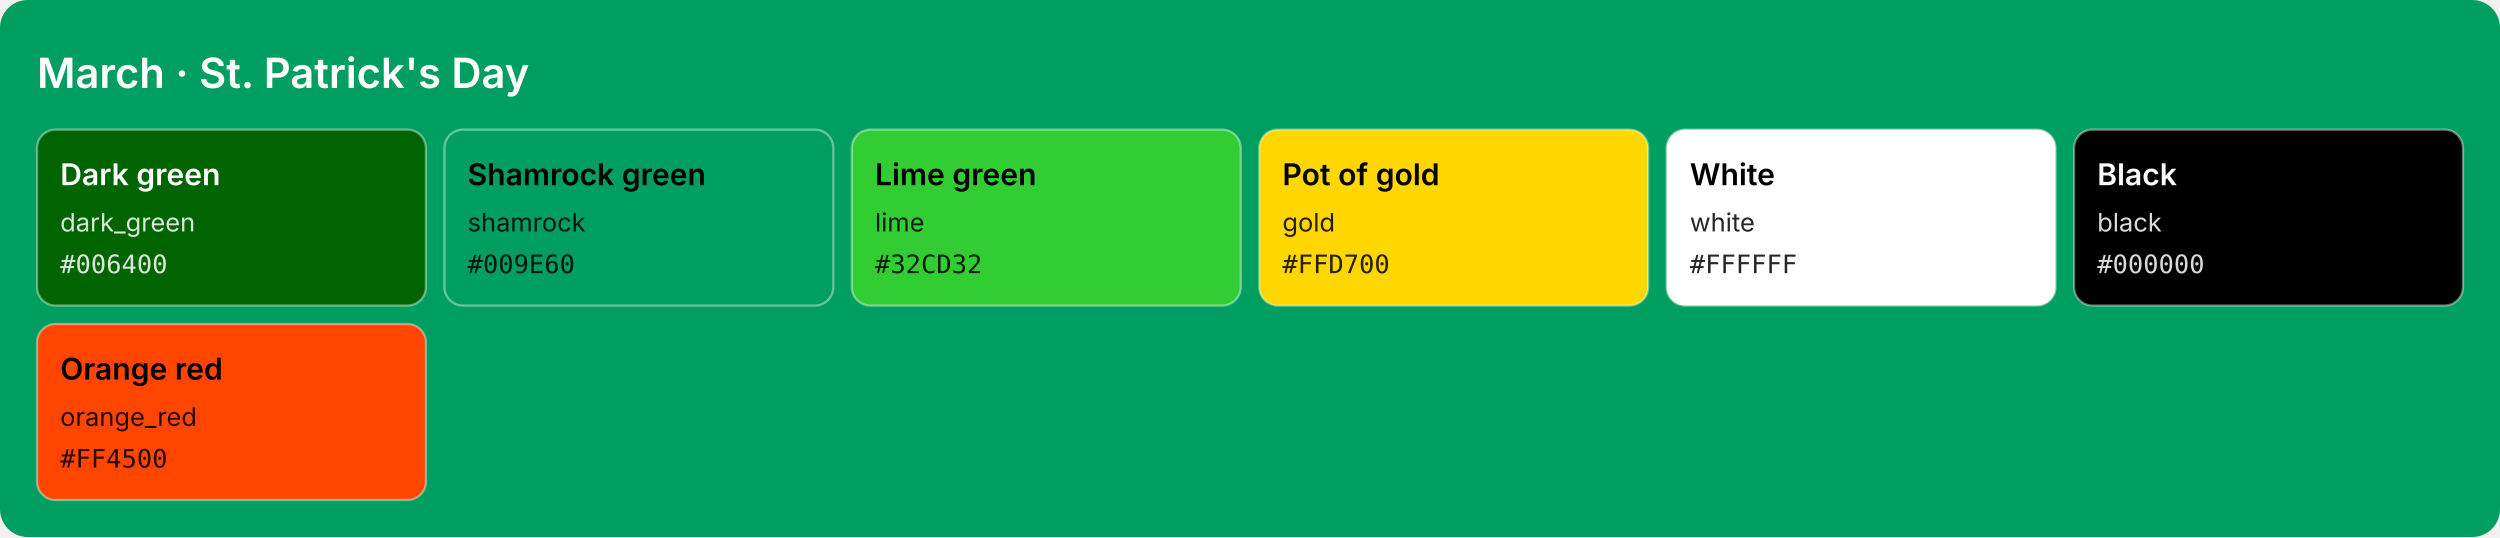
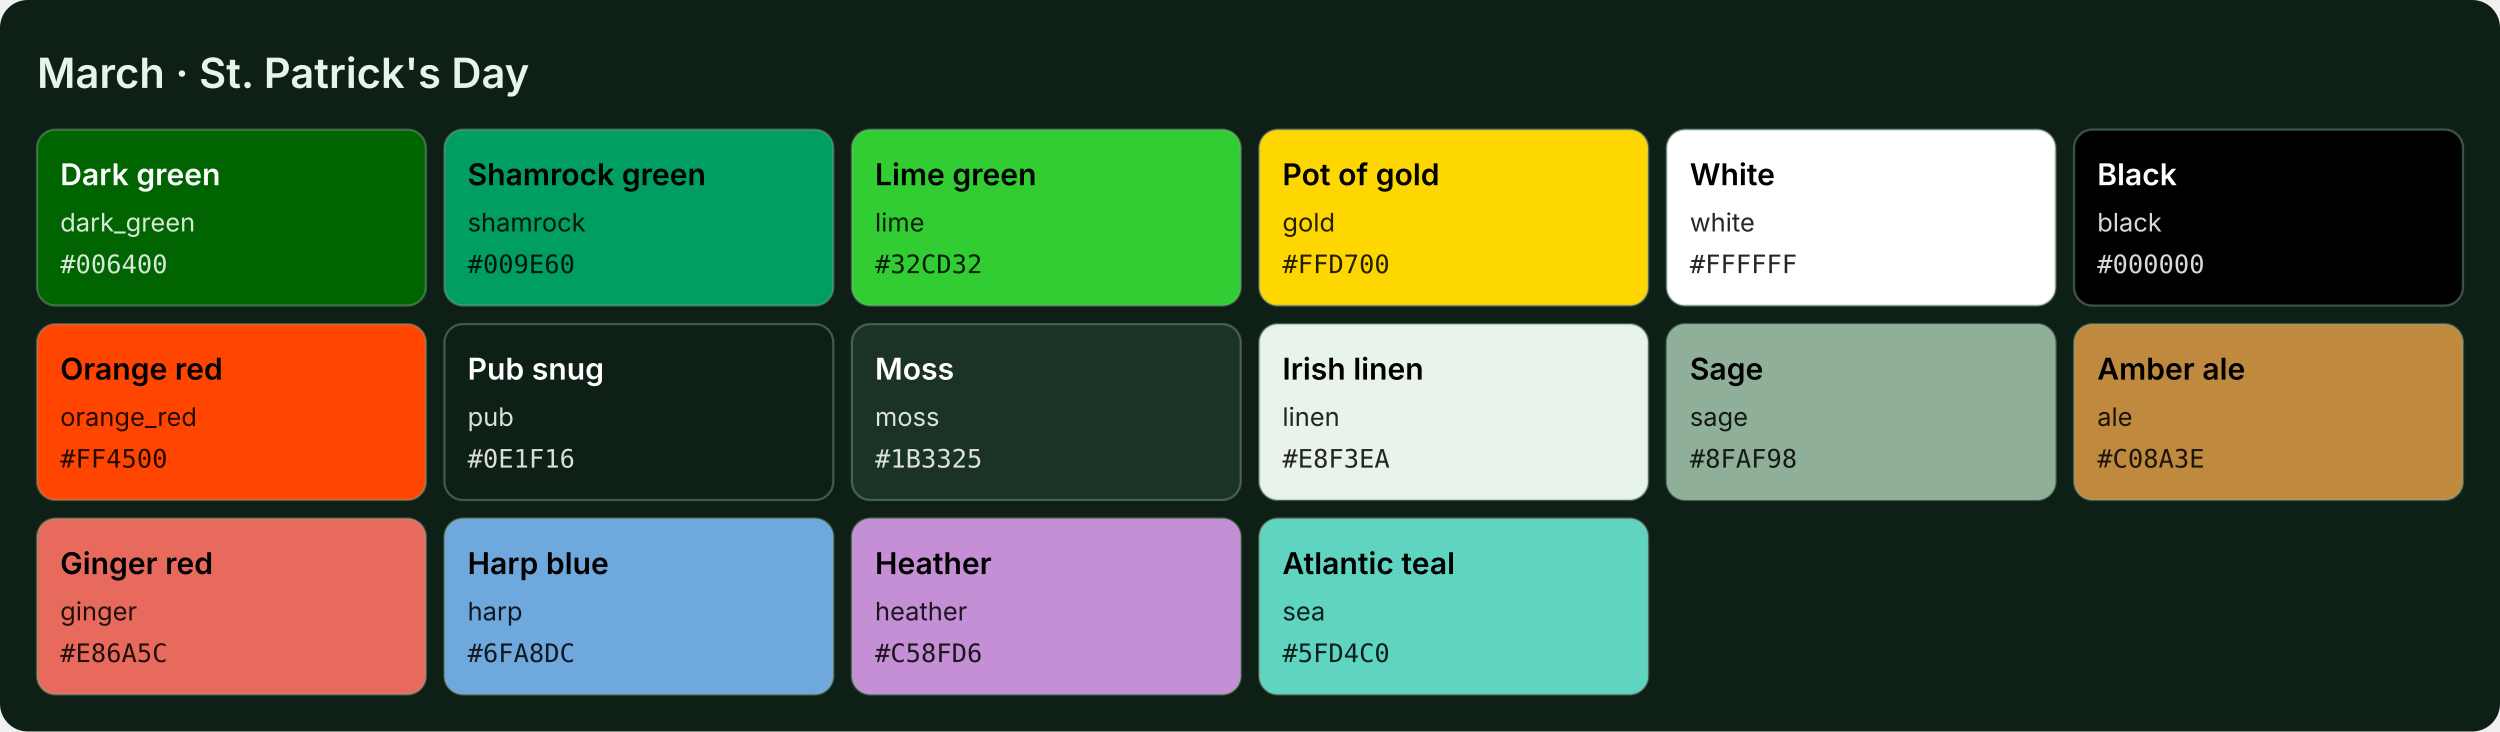
- <svg xmlns="http://www.w3.org/2000/svg" width="1080" height="232" viewBox="0 0 1080 232" font-family="system-ui, -apple-system, 'Segoe UI', sans-serif">
-   <rect width="1080" height="232" rx="12" fill="#009E60" />
-   <text x="16" y="38" font-size="18" font-weight="600" fill="#FFFFFF">March · St. Patrick's Day</text>
+ <svg xmlns="http://www.w3.org/2000/svg" width="1080" height="316" viewBox="0 0 1080 316" font-family="system-ui, -apple-system, 'Segoe UI', sans-serif">
+   <rect width="1080" height="316" rx="12" fill="#0E1F16" />
+   <text x="16" y="38" font-size="18" font-weight="600" fill="#E8F3EA">March · St. Patrick's Day</text>
  <g transform="translate(16 56)">
-     <rect width="168" height="76" rx="8" fill="#006400" stroke="#FFFFFF" stroke-opacity="0.4" />
+     <rect width="168" height="76" rx="8" fill="#006400" stroke="#8FAF98" stroke-opacity="0.4" />
    <text x="10" y="24" font-size="13" font-weight="600" fill="#FFFFFF">Dark green</text>
    <text x="10" y="44" font-size="11" fill="#FFFFFF" fill-opacity="0.85">dark_green</text>
    <text x="10" y="62" font-size="11" font-family="ui-monospace, Consolas, monospace" fill="#FFFFFF" fill-opacity="0.85">#006400</text>
  </g>
  <g transform="translate(192 56)">
-     <rect width="168" height="76" rx="8" fill="#009E60" stroke="#FFFFFF" stroke-opacity="0.4" />
+     <rect width="168" height="76" rx="8" fill="#009E60" stroke="#8FAF98" stroke-opacity="0.4" />
    <text x="10" y="24" font-size="13" font-weight="600" fill="#000000">Shamrock green</text>
    <text x="10" y="44" font-size="11" fill="#000000" fill-opacity="0.85">shamrock</text>
    <text x="10" y="62" font-size="11" font-family="ui-monospace, Consolas, monospace" fill="#000000" fill-opacity="0.85">#009E60</text>
  </g>
  <g transform="translate(368 56)">
-     <rect width="168" height="76" rx="8" fill="#32CD32" stroke="#FFFFFF" stroke-opacity="0.4" />
+     <rect width="168" height="76" rx="8" fill="#32CD32" stroke="#8FAF98" stroke-opacity="0.4" />
    <text x="10" y="24" font-size="13" font-weight="600" fill="#000000">Lime green</text>
    <text x="10" y="44" font-size="11" fill="#000000" fill-opacity="0.85">lime</text>
    <text x="10" y="62" font-size="11" font-family="ui-monospace, Consolas, monospace" fill="#000000" fill-opacity="0.85">#32CD32</text>
  </g>
  <g transform="translate(544 56)">
-     <rect width="168" height="76" rx="8" fill="#FFD700" stroke="#FFFFFF" stroke-opacity="0.4" />
+     <rect width="168" height="76" rx="8" fill="#FFD700" stroke="#8FAF98" stroke-opacity="0.4" />
    <text x="10" y="24" font-size="13" font-weight="600" fill="#000000">Pot of gold</text>
    <text x="10" y="44" font-size="11" fill="#000000" fill-opacity="0.85">gold</text>
    <text x="10" y="62" font-size="11" font-family="ui-monospace, Consolas, monospace" fill="#000000" fill-opacity="0.85">#FFD700</text>
  </g>
  <g transform="translate(720 56)">
-     <rect width="168" height="76" rx="8" fill="#FFFFFF" stroke="#FFFFFF" stroke-opacity="0.4" />
+     <rect width="168" height="76" rx="8" fill="#FFFFFF" stroke="#8FAF98" stroke-opacity="0.4" />
    <text x="10" y="24" font-size="13" font-weight="600" fill="#000000">White</text>
    <text x="10" y="44" font-size="11" fill="#000000" fill-opacity="0.85">white</text>
    <text x="10" y="62" font-size="11" font-family="ui-monospace, Consolas, monospace" fill="#000000" fill-opacity="0.85">#FFFFFF</text>
  </g>
  <g transform="translate(896 56)">
-     <rect width="168" height="76" rx="8" fill="#000000" stroke="#FFFFFF" stroke-opacity="0.4" />
+     <rect width="168" height="76" rx="8" fill="#000000" stroke="#8FAF98" stroke-opacity="0.4" />
    <text x="10" y="24" font-size="13" font-weight="600" fill="#FFFFFF">Black</text>
    <text x="10" y="44" font-size="11" fill="#FFFFFF" fill-opacity="0.85">black</text>
    <text x="10" y="62" font-size="11" font-family="ui-monospace, Consolas, monospace" fill="#FFFFFF" fill-opacity="0.85">#000000</text>
  </g>
  <g transform="translate(16 140)">
-     <rect width="168" height="76" rx="8" fill="#FF4500" stroke="#FFFFFF" stroke-opacity="0.4" />
+     <rect width="168" height="76" rx="8" fill="#FF4500" stroke="#8FAF98" stroke-opacity="0.4" />
    <text x="10" y="24" font-size="13" font-weight="600" fill="#000000">Orange red</text>
    <text x="10" y="44" font-size="11" fill="#000000" fill-opacity="0.85">orange_red</text>
    <text x="10" y="62" font-size="11" font-family="ui-monospace, Consolas, monospace" fill="#000000" fill-opacity="0.85">#FF4500</text>
  </g>
+   <g transform="translate(192 140)">
+     <rect width="168" height="76" rx="8" fill="#0E1F16" stroke="#8FAF98" stroke-opacity="0.4" />
+     <text x="10" y="24" font-size="13" font-weight="600" fill="#FFFFFF">Pub snug</text>
+     <text x="10" y="44" font-size="11" fill="#FFFFFF" fill-opacity="0.85">pub</text>
+     <text x="10" y="62" font-size="11" font-family="ui-monospace, Consolas, monospace" fill="#FFFFFF" fill-opacity="0.85">#0E1F16</text>
+   </g>
+   <g transform="translate(368 140)">
+     <rect width="168" height="76" rx="8" fill="#1B3325" stroke="#8FAF98" stroke-opacity="0.4" />
+     <text x="10" y="24" font-size="13" font-weight="600" fill="#FFFFFF">Moss</text>
+     <text x="10" y="44" font-size="11" fill="#FFFFFF" fill-opacity="0.85">moss</text>
+     <text x="10" y="62" font-size="11" font-family="ui-monospace, Consolas, monospace" fill="#FFFFFF" fill-opacity="0.85">#1B3325</text>
+   </g>
+   <g transform="translate(544 140)">
+     <rect width="168" height="76" rx="8" fill="#E8F3EA" stroke="#8FAF98" stroke-opacity="0.4" />
+     <text x="10" y="24" font-size="13" font-weight="600" fill="#000000">Irish linen</text>
+     <text x="10" y="44" font-size="11" fill="#000000" fill-opacity="0.85">linen</text>
+     <text x="10" y="62" font-size="11" font-family="ui-monospace, Consolas, monospace" fill="#000000" fill-opacity="0.85">#E8F3EA</text>
+   </g>
+   <g transform="translate(720 140)">
+     <rect width="168" height="76" rx="8" fill="#8FAF98" stroke="#8FAF98" stroke-opacity="0.4" />
+     <text x="10" y="24" font-size="13" font-weight="600" fill="#000000">Sage</text>
+     <text x="10" y="44" font-size="11" fill="#000000" fill-opacity="0.85">sage</text>
+     <text x="10" y="62" font-size="11" font-family="ui-monospace, Consolas, monospace" fill="#000000" fill-opacity="0.85">#8FAF98</text>
+   </g>
+   <g transform="translate(896 140)">
+     <rect width="168" height="76" rx="8" fill="#C08A3E" stroke="#8FAF98" stroke-opacity="0.4" />
+     <text x="10" y="24" font-size="13" font-weight="600" fill="#000000">Amber ale</text>
+     <text x="10" y="44" font-size="11" fill="#000000" fill-opacity="0.85">ale</text>
+     <text x="10" y="62" font-size="11" font-family="ui-monospace, Consolas, monospace" fill="#000000" fill-opacity="0.85">#C08A3E</text>
+   </g>
+   <g transform="translate(16 224)">
+     <rect width="168" height="76" rx="8" fill="#E86A5C" stroke="#8FAF98" stroke-opacity="0.4" />
+     <text x="10" y="24" font-size="13" font-weight="600" fill="#000000">Ginger red</text>
+     <text x="10" y="44" font-size="11" fill="#000000" fill-opacity="0.85">ginger</text>
+     <text x="10" y="62" font-size="11" font-family="ui-monospace, Consolas, monospace" fill="#000000" fill-opacity="0.85">#E86A5C</text>
+   </g>
+   <g transform="translate(192 224)">
+     <rect width="168" height="76" rx="8" fill="#6FA8DC" stroke="#8FAF98" stroke-opacity="0.4" />
+     <text x="10" y="24" font-size="13" font-weight="600" fill="#000000">Harp blue</text>
+     <text x="10" y="44" font-size="11" fill="#000000" fill-opacity="0.85">harp</text>
+     <text x="10" y="62" font-size="11" font-family="ui-monospace, Consolas, monospace" fill="#000000" fill-opacity="0.85">#6FA8DC</text>
+   </g>
+   <g transform="translate(368 224)">
+     <rect width="168" height="76" rx="8" fill="#C58FD6" stroke="#8FAF98" stroke-opacity="0.4" />
+     <text x="10" y="24" font-size="13" font-weight="600" fill="#000000">Heather</text>
+     <text x="10" y="44" font-size="11" fill="#000000" fill-opacity="0.85">heather</text>
+     <text x="10" y="62" font-size="11" font-family="ui-monospace, Consolas, monospace" fill="#000000" fill-opacity="0.85">#C58FD6</text>
+   </g>
+   <g transform="translate(544 224)">
+     <rect width="168" height="76" rx="8" fill="#5FD4C0" stroke="#8FAF98" stroke-opacity="0.4" />
+     <text x="10" y="24" font-size="13" font-weight="600" fill="#000000">Atlantic teal</text>
+     <text x="10" y="44" font-size="11" fill="#000000" fill-opacity="0.85">sea</text>
+     <text x="10" y="62" font-size="11" font-family="ui-monospace, Consolas, monospace" fill="#000000" fill-opacity="0.85">#5FD4C0</text>
+   </g>
</svg>
